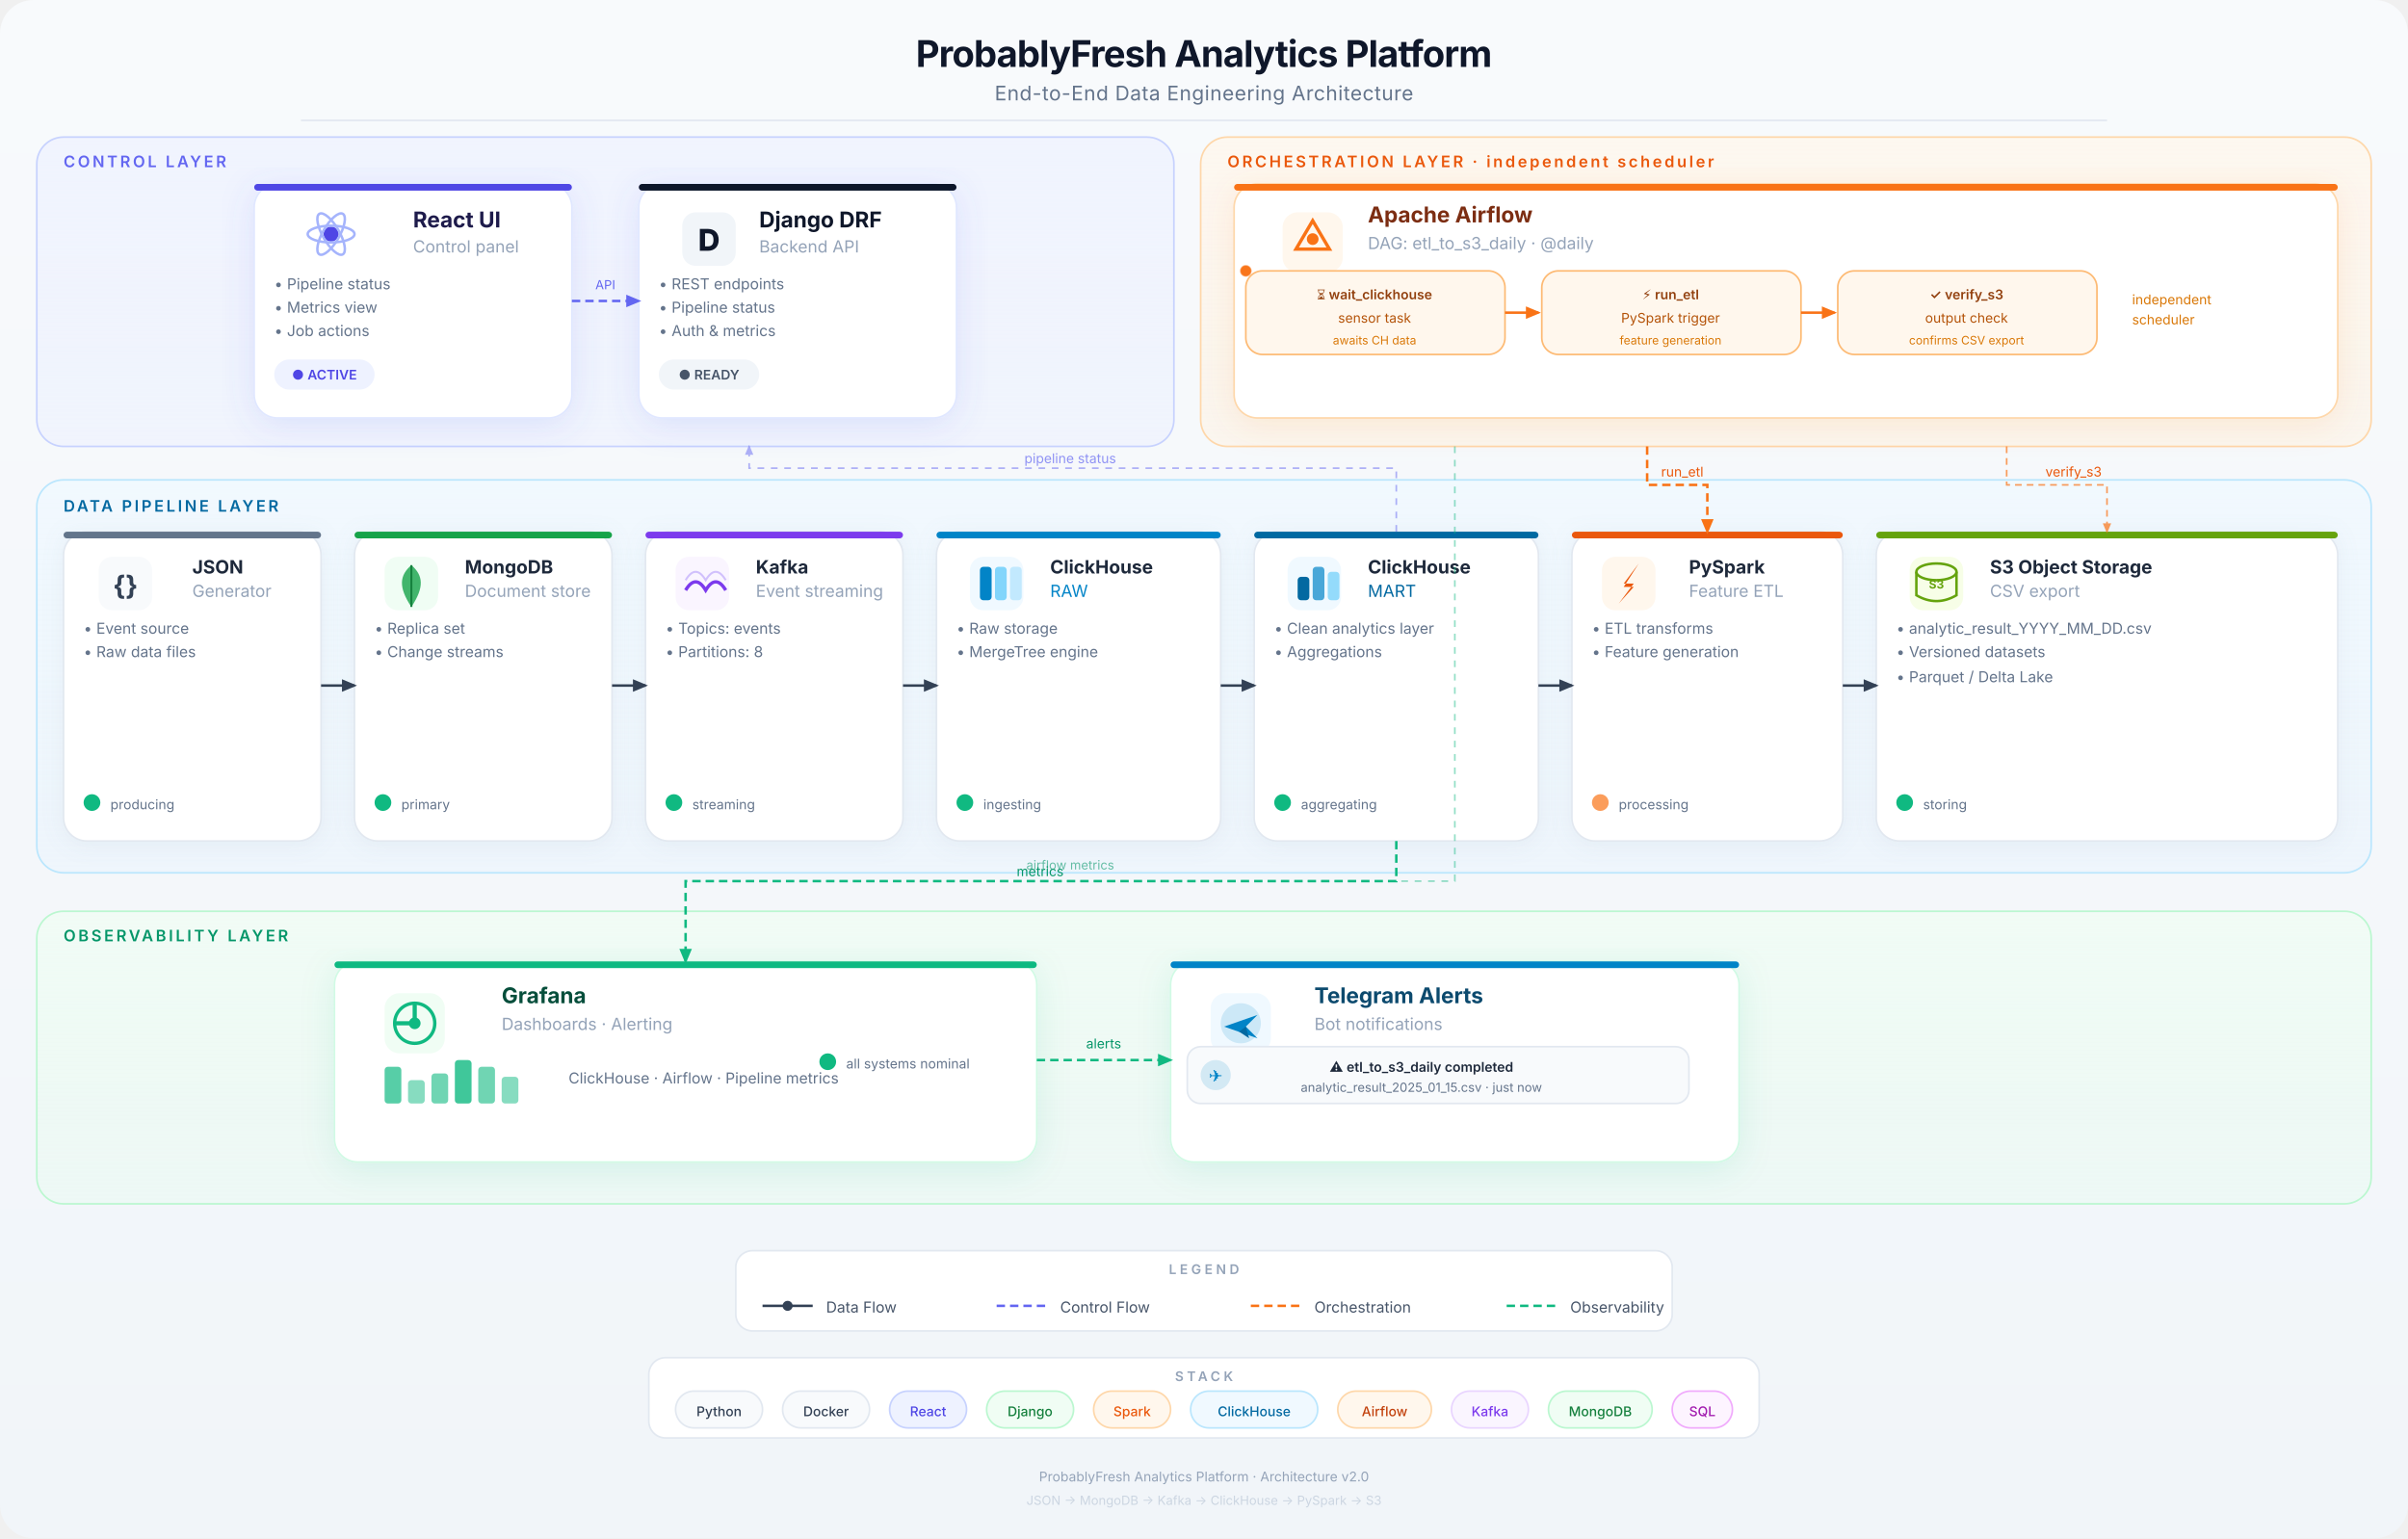
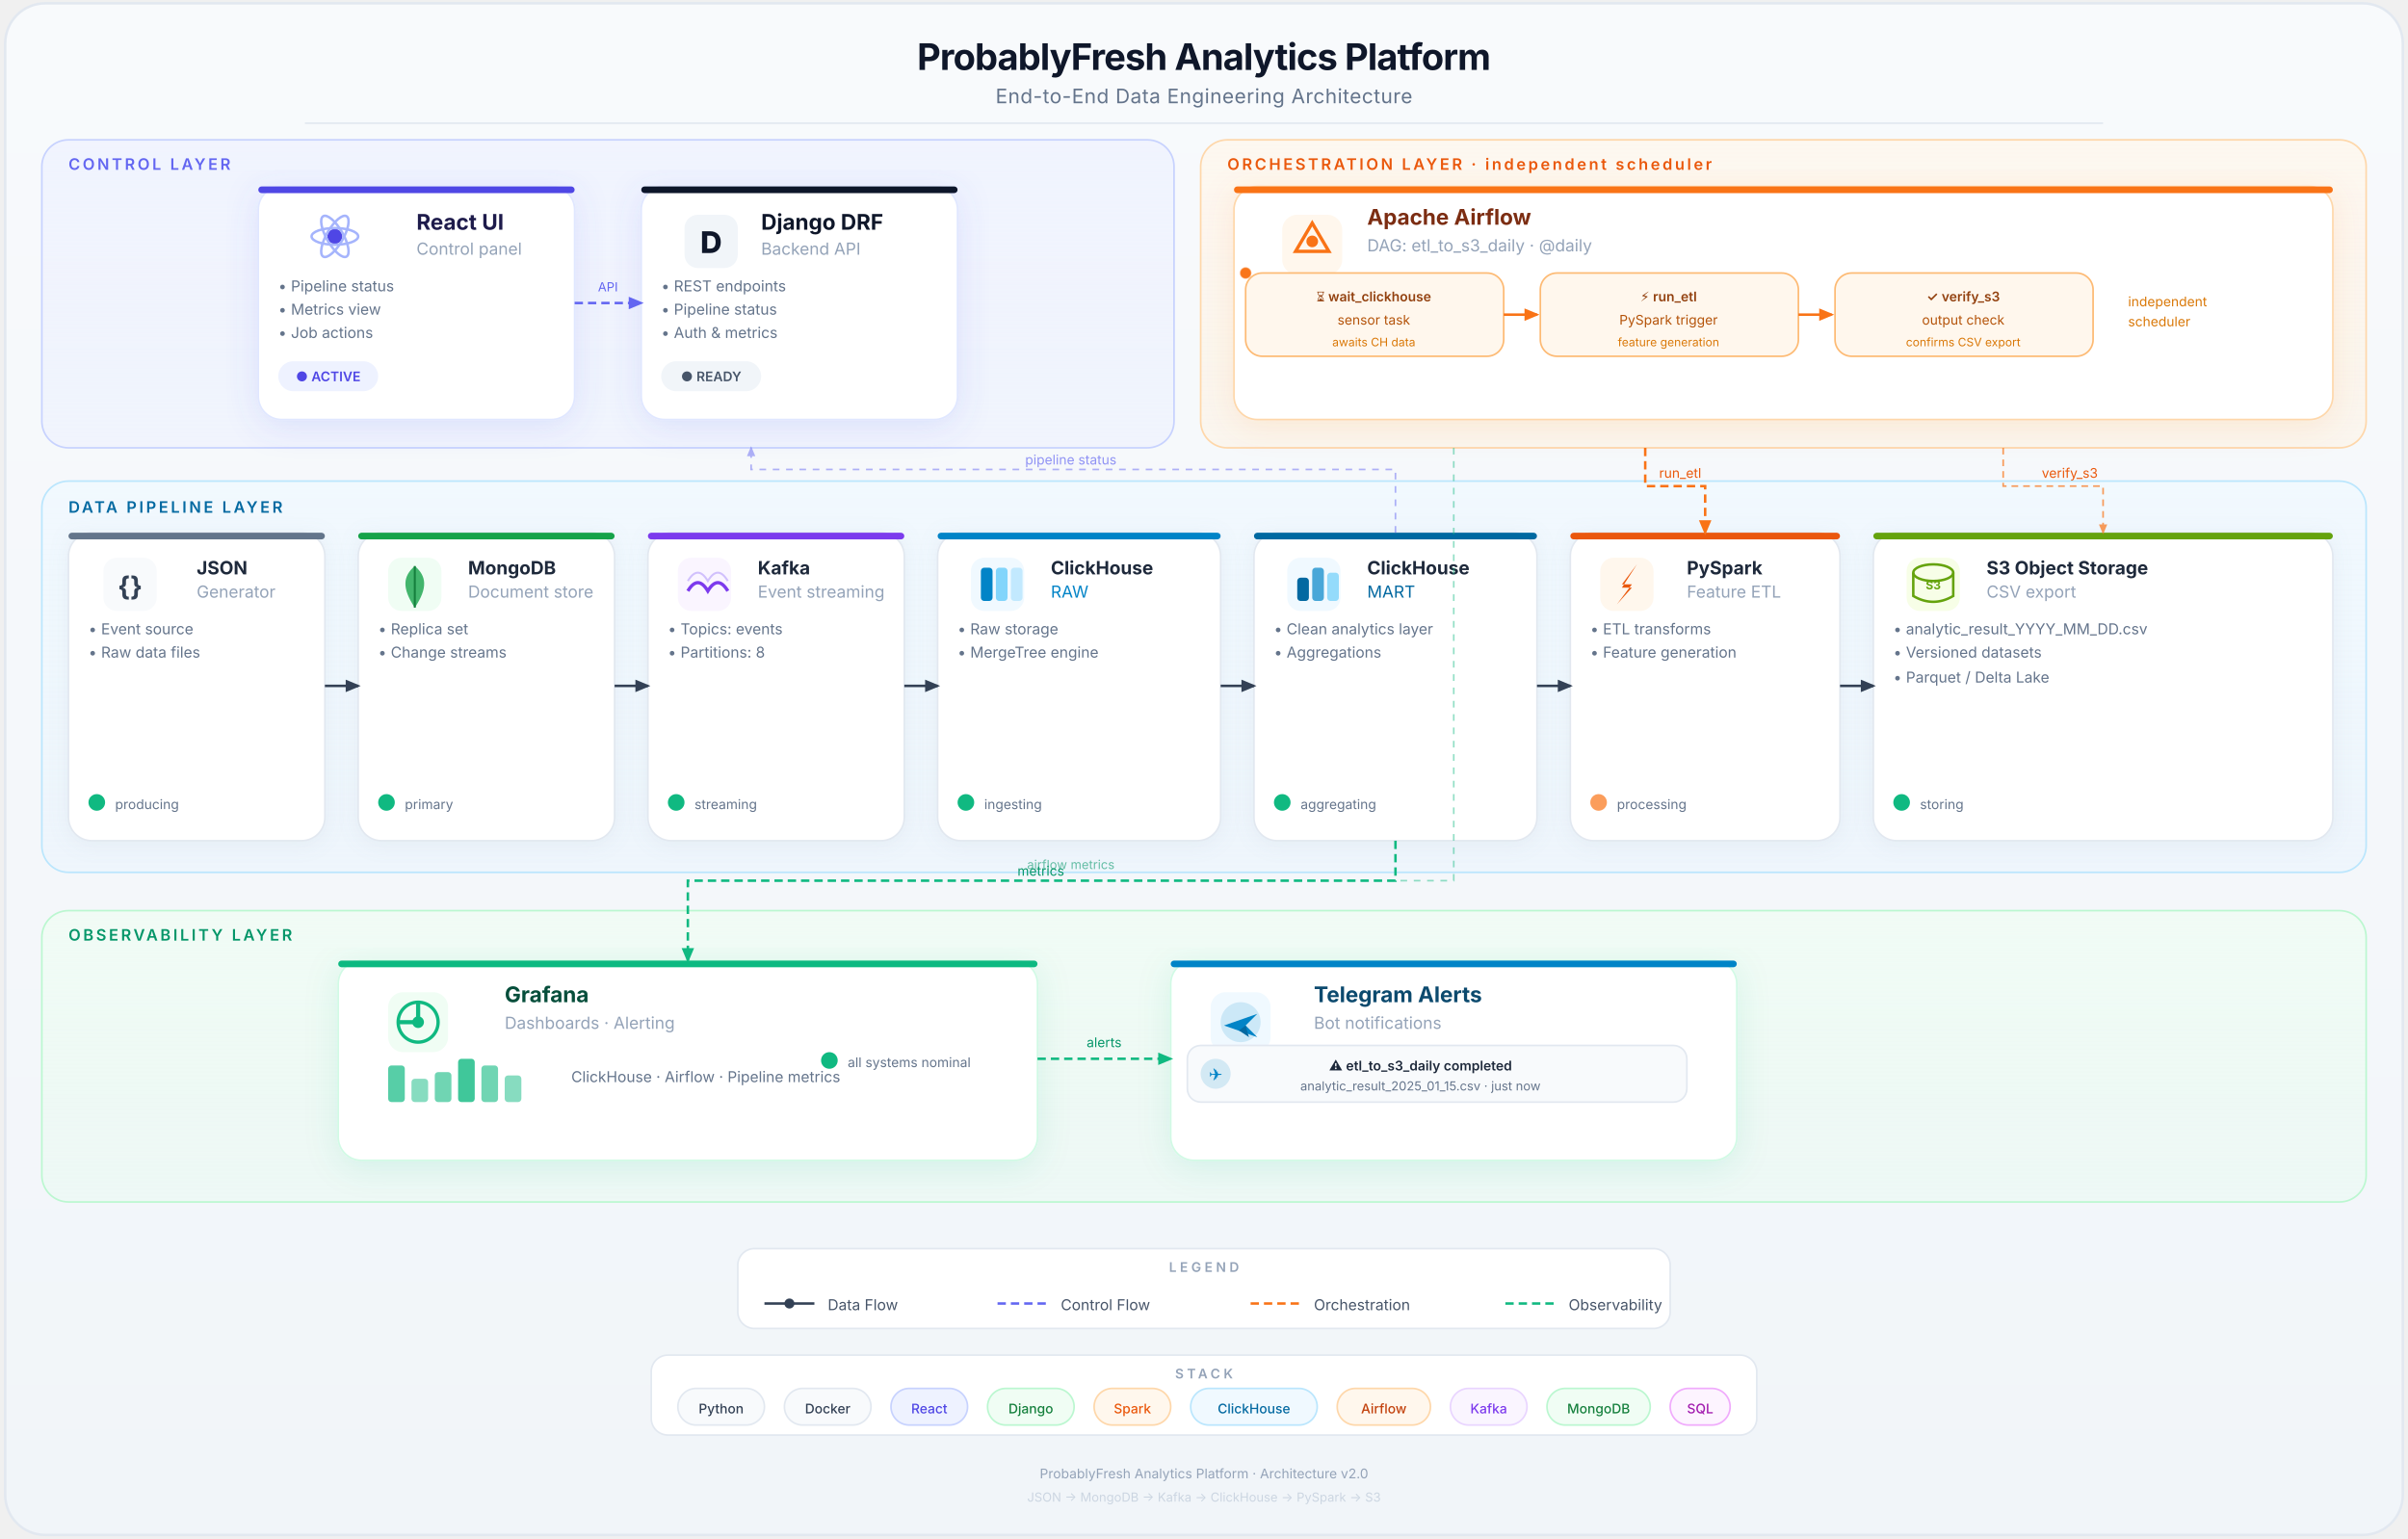
- <svg xmlns="http://www.w3.org/2000/svg" viewBox="0 0 1440 920" width="1440" height="920" style="font-family:'Inter',system-ui,-apple-system,'Segoe UI',sans-serif;background:#f8fafc;">
+ <svg xmlns="http://www.w3.org/2000/svg" viewBox="-2 -2 1444 924" width="1440" height="920" style="font-family:'Inter',system-ui,-apple-system,'Segoe UI',sans-serif;">
  <defs>
    <linearGradient id="pageBg" x1="0%" y1="0%" x2="0%" y2="100%">
      <stop offset="0%" stop-color="#f8fafc" />
      <stop offset="100%" stop-color="#f1f5f9" />
    </linearGradient>
    <linearGradient id="zoneControl" x1="0%" y1="0%" x2="0%" y2="100%">
      <stop offset="0%" stop-color="#eef2ff" stop-opacity="0.7" />
      <stop offset="100%" stop-color="#e8edff" stop-opacity="0.4" />
    </linearGradient>
    <linearGradient id="zoneOrch" x1="0%" y1="0%" x2="0%" y2="100%">
      <stop offset="0%" stop-color="#fff7ed" stop-opacity="0.8" />
      <stop offset="100%" stop-color="#fef3e2" stop-opacity="0.5" />
    </linearGradient>
    <linearGradient id="zonePipeline" x1="0%" y1="0%" x2="0%" y2="100%">
      <stop offset="0%" stop-color="#f0f9ff" stop-opacity="0.8" />
      <stop offset="100%" stop-color="#e8f4fd" stop-opacity="0.5" />
    </linearGradient>
    <linearGradient id="zoneObs" x1="0%" y1="0%" x2="0%" y2="100%">
      <stop offset="0%" stop-color="#f0fdf4" stop-opacity="0.8" />
      <stop offset="100%" stop-color="#e8faf0" stop-opacity="0.5" />
    </linearGradient>
    <filter id="cardShadow" x="-10%" y="-10%" width="120%" height="140%">
      <feDropShadow dx="0" dy="2" stdDeviation="6" flood-color="#94a3b8" flood-opacity="0.12" />
    </filter>
    <filter id="cardShadowActive" x="-10%" y="-10%" width="120%" height="140%">
      <feDropShadow dx="0" dy="4" stdDeviation="10" flood-color="#6366f1" flood-opacity="0.15" />
    </filter>
    <filter id="cardShadowOrange" x="-10%" y="-10%" width="120%" height="140%">
      <feDropShadow dx="0" dy="4" stdDeviation="10" flood-color="#f97316" flood-opacity="0.12" />
    </filter>
    <filter id="cardShadowGreen" x="-10%" y="-10%" width="120%" height="140%">
      <feDropShadow dx="0" dy="4" stdDeviation="10" flood-color="#10b981" flood-opacity="0.12" />
    </filter>
    <marker id="arrowNavy" markerWidth="7" markerHeight="7" refX="5" refY="3" orient="auto">
      <path d="M0,0.5 L0,5.5 L6,3 z" fill="#334155" />
    </marker>
    <marker id="arrowBlue" markerWidth="7" markerHeight="7" refX="5" refY="3" orient="auto">
      <path d="M0,0.5 L0,5.5 L6,3 z" fill="#64748b" />
    </marker>
    <marker id="arrowOrange" markerWidth="7" markerHeight="7" refX="5" refY="3" orient="auto">
      <path d="M0,0.5 L0,5.5 L6,3 z" fill="#f97316" />
    </marker>
    <marker id="arrowGreen" markerWidth="7" markerHeight="7" refX="5" refY="3" orient="auto">
      <path d="M0,0.5 L0,5.5 L6,3 z" fill="#10b981" />
    </marker>
    <marker id="arrowPurple" markerWidth="7" markerHeight="7" refX="5" refY="3" orient="auto">
      <path d="M0,0.5 L0,5.5 L6,3 z" fill="#6366f1" />
    </marker>
    <clipPath id="outerClip">
-       <rect width="1440" height="920" rx="20" ry="20" />
+       <rect width="1440" height="920" rx="24" ry="24" />
    </clipPath>
  </defs>
-   <rect width="1440" height="920" rx="20" ry="20" fill="url(#pageBg)" clip-path="url(#outerClip)" />
+   <rect x="0" y="0" width="1440" height="920" rx="24" ry="24" fill="url(#pageBg)" stroke="#e2e8f0" stroke-width="1.5" />
  <g clip-path="url(#outerClip)">
    <text x="720" y="40" text-anchor="middle" font-size="22" font-weight="700" fill="#0f172a" letter-spacing="-0.5">ProbablyFresh Analytics Platform</text>
    <text x="720" y="60" text-anchor="middle" font-size="12" font-weight="400" fill="#64748b" letter-spacing="0.3">End-to-End Data Engineering Architecture</text>
    <line x1="180" y1="72" x2="1260" y2="72" stroke="#e2e8f0" stroke-width="1" />
    <rect x="22" y="82" width="680" height="185" rx="16" fill="url(#zoneControl)" stroke="#c7d2fe" stroke-width="1" />
    <text x="38" y="100" font-size="9.5" font-weight="600" fill="#6366f1" letter-spacing="1.5">CONTROL LAYER</text>
    <g filter="url(#cardShadowActive)">
      <rect x="152" y="110" width="190" height="140" rx="14" fill="white" stroke="#e0e7ff" stroke-width="1" />
      <rect x="152" y="110" width="190" height="4" rx="2" fill="#4f46e5" />
    </g>
    <g transform="translate(198,140)">
      <circle cx="0" cy="0" r="4.5" fill="#4f46e5" />
      <ellipse cx="0" cy="0" rx="14" ry="5" fill="none" stroke="#a5b4fc" stroke-width="1.5" />
      <ellipse cx="0" cy="0" rx="14" ry="5" fill="none" stroke="#a5b4fc" stroke-width="1.5" transform="rotate(60)" />
      <ellipse cx="0" cy="0" rx="14" ry="5" fill="none" stroke="#a5b4fc" stroke-width="1.5" transform="rotate(120)" />
      <animateTransform attributeName="transform" type="rotate" from="0 198 140" to="360 198 140" dur="10s" repeatCount="indefinite" />
    </g>
    <text x="247" y="136" font-size="13" font-weight="700" fill="#1e1b4b">React UI</text>
    <text x="247" y="151" font-size="10" fill="#94a3b8">Control panel</text>
    <text x="164" y="173" font-size="9" fill="#64748b">• Pipeline status</text>
    <text x="164" y="187" font-size="9" fill="#64748b">• Metrics view</text>
    <text x="164" y="201" font-size="9" fill="#64748b">• Job actions</text>
    <rect x="164" y="215" width="60" height="18" rx="9" fill="#eef2ff" />
    <text x="194" y="227" text-anchor="middle" font-size="8" font-weight="600" fill="#4f46e5">● ACTIVE</text>
    <g filter="url(#cardShadowActive)">
      <rect x="382" y="110" width="190" height="140" rx="14" fill="white" stroke="#e0e7ff" stroke-width="1" />
      <rect x="382" y="110" width="190" height="4" rx="2" fill="#0f172a" />
    </g>
    <g transform="translate(424,143)">
      <rect x="-16" y="-16" width="32" height="32" rx="8" fill="#f1f5f9" />
      <text x="0" y="7" text-anchor="middle" font-size="18" font-weight="800" fill="#0f172a">D</text>
    </g>
    <text x="454" y="136" font-size="13" font-weight="700" fill="#0f172a">Django DRF</text>
    <text x="454" y="151" font-size="10" fill="#94a3b8">Backend API</text>
    <text x="394" y="173" font-size="9" fill="#64748b">• REST endpoints</text>
    <text x="394" y="187" font-size="9" fill="#64748b">• Pipeline status</text>
    <text x="394" y="201" font-size="9" fill="#64748b">• Auth &amp; metrics</text>
    <rect x="394" y="215" width="60" height="18" rx="9" fill="#f1f5f9" />
    <text x="424" y="227" text-anchor="middle" font-size="8" font-weight="600" fill="#475569">● READY</text>
    <rect x="718" y="82" width="700" height="185" rx="16" fill="url(#zoneOrch)" stroke="#fed7aa" stroke-width="1" />
    <text x="734" y="100" font-size="9.5" font-weight="600" fill="#ea580c" letter-spacing="1.5">ORCHESTRATION LAYER  ·  independent scheduler</text>
    <g filter="url(#cardShadowOrange)">
      <rect x="738" y="110" width="660" height="140" rx="14" fill="white" stroke="#fed7aa" stroke-width="1" />
      <rect x="738" y="110" width="660" height="4" rx="2" fill="#f97316" />
    </g>
    <g transform="translate(785,143)">
      <rect x="-18" y="-16" width="36" height="36" rx="9" fill="#fff7ed" />
      <polygon points="0,-11 10,6 -10,6" fill="none" stroke="#f97316" stroke-width="2" />
      <circle cx="0" cy="0" r="3.5" fill="#f97316">
        <animate attributeName="opacity" values="1;0.4;1" dur="2.5s" repeatCount="indefinite" />
      </circle>
    </g>
    <text x="818" y="133" font-size="13" font-weight="700" fill="#7c2d12">Apache Airflow</text>
    <text x="818" y="149" font-size="10" fill="#94a3b8">DAG: etl_to_s3_daily  ·  @daily</text>
    <g transform="translate(745,162)">
      <rect x="0" y="0" width="155" height="50" rx="10" fill="#fff7ed" stroke="#fdba74" stroke-width="1" />
      <text x="77" y="17" text-anchor="middle" font-size="8" font-weight="600" fill="#92400e">⏳  wait_clickhouse</text>
      <text x="77" y="31" text-anchor="middle" font-size="8" fill="#b45309">sensor task</text>
      <text x="77" y="44" text-anchor="middle" font-size="7" fill="#d97706">awaits CH data</text>
      <line x1="155" y1="25" x2="175" y2="25" stroke="#f97316" stroke-width="1.5" marker-end="url(#arrowOrange)" />
      <circle r="3" fill="#f97316" opacity="0.8">
        <animateMotion dur="2.5s" repeatCount="indefinite" path="M 155,25 L 175,25" />
        <animate attributeName="opacity" values="0;1;0" dur="2.5s" repeatCount="indefinite" />
      </circle>
      <rect x="177" y="0" width="155" height="50" rx="10" fill="#fff7ed" stroke="#fdba74" stroke-width="1" />
      <text x="254" y="17" text-anchor="middle" font-size="8" font-weight="600" fill="#92400e">⚡  run_etl</text>
      <text x="254" y="31" text-anchor="middle" font-size="8" fill="#b45309">PySpark trigger</text>
      <text x="254" y="44" text-anchor="middle" font-size="7" fill="#d97706">feature generation</text>
      <line x1="332" y1="25" x2="352" y2="25" stroke="#f97316" stroke-width="1.5" marker-end="url(#arrowOrange)" />
      <circle r="3" fill="#f97316" opacity="0.8">
        <animateMotion dur="2.5s" begin="0.8s" repeatCount="indefinite" path="M 332,25 L 352,25" />
        <animate attributeName="opacity" values="0;1;0" dur="2.5s" begin="0.8s" repeatCount="indefinite" />
      </circle>
      <rect x="354" y="0" width="155" height="50" rx="10" fill="#fff7ed" stroke="#fdba74" stroke-width="1" />
      <text x="431" y="17" text-anchor="middle" font-size="8" font-weight="600" fill="#92400e">✓  verify_s3</text>
      <text x="431" y="31" text-anchor="middle" font-size="8" fill="#b45309">output check</text>
      <text x="431" y="44" text-anchor="middle" font-size="7" fill="#d97706">confirms CSV export</text>
      <circle r="3.5" fill="#f97316" opacity="0.6">
        <animateMotion dur="4s" repeatCount="indefinite" path="M 0,25 L 510,25" />
        <animate attributeName="opacity" values="0;0.8;0" dur="4s" repeatCount="indefinite" />
      </circle>
      <text x="530" y="20" font-size="8" fill="#d97706">independent</text>
      <text x="530" y="32" font-size="8" fill="#d97706">scheduler</text>
    </g>
    <line x1="342" y1="180" x2="382" y2="180" stroke="#6366f1" stroke-width="1.5" stroke-dasharray="5,3" marker-end="url(#arrowPurple)" />
    <text x="362" y="173" text-anchor="middle" font-size="7.5" fill="#6366f1">API</text>
    <circle r="2.5" fill="#6366f1">
      <animateMotion dur="2s" repeatCount="indefinite" path="M 342,180 L 381,180" />
      <animate attributeName="opacity" values="0;1;0" dur="2s" repeatCount="indefinite" />
    </circle>
    <rect x="22" y="287" width="1396" height="235" rx="16" fill="url(#zonePipeline)" stroke="#bae6fd" stroke-width="1" />
    <text x="38" y="306" font-size="9.5" font-weight="600" fill="#0369a1" letter-spacing="1.5">DATA PIPELINE LAYER</text>
    <g filter="url(#cardShadow)">
      <rect x="38" y="318" width="154" height="185" rx="14" fill="white" stroke="#e2e8f0" stroke-width="1" />
      <rect x="38" y="318" width="154" height="4" rx="2" fill="#64748b" />
    </g>
    <g transform="translate(75,349)">
      <rect x="-16" y="-16" width="32" height="32" rx="8" fill="#f8fafc" />
      <text x="0" y="7" text-anchor="middle" font-size="16" font-weight="700" fill="#334155">{}</text>
    </g>
    <text x="115" y="343" font-size="11" font-weight="700" fill="#1e293b">JSON</text>
    <text x="115" y="357" font-size="10" fill="#94a3b8">Generator</text>
    <text x="50" y="379" font-size="9" fill="#64748b">• Event source</text>
    <text x="50" y="393" font-size="9" fill="#64748b">• Raw data files</text>
    <rect x="50" y="475" width="10" height="10" rx="5" fill="#10b981" />
    <text x="66" y="484" font-size="8" fill="#64748b">producing</text>
    <g filter="url(#cardShadow)">
      <rect x="212" y="318" width="154" height="185" rx="14" fill="white" stroke="#e2e8f0" stroke-width="1" />
      <rect x="212" y="318" width="154" height="4" rx="2" fill="#16a34a" />
    </g>
    <g transform="translate(246,349)">
      <rect x="-16" y="-16" width="32" height="32" rx="8" fill="#f0fdf4" />
      <path d="M0,-11 C7,-5 8,2 0,14 C-8,2 -7,-5 0,-11 Z" fill="#16a34a" opacity="0.8" />
      <line x1="0" y1="-11" x2="0" y2="14" stroke="#15803d" stroke-width="1.2" />
    </g>
    <text x="278" y="343" font-size="11" font-weight="700" fill="#1e293b">MongoDB</text>
    <text x="278" y="357" font-size="10" fill="#94a3b8">Document store</text>
    <text x="224" y="379" font-size="9" fill="#64748b">• Replica set</text>
    <text x="224" y="393" font-size="9" fill="#64748b">• Change streams</text>
    <rect x="224" y="475" width="10" height="10" rx="5" fill="#10b981" />
    <text x="240" y="484" font-size="8" fill="#64748b">primary</text>
    <g filter="url(#cardShadow)">
      <rect x="386" y="318" width="154" height="185" rx="14" fill="white" stroke="#e2e8f0" stroke-width="1" />
      <rect x="386" y="318" width="154" height="4" rx="2" fill="#7c3aed" />
    </g>
    <g transform="translate(420,349)">
      <rect x="-16" y="-16" width="32" height="32" rx="8" fill="#faf5ff" />
      <path d="M-10,4 Q-4,-6 2,4 Q8,-6 14,4" fill="none" stroke="#7c3aed" stroke-width="2" />
      <path d="M-10,-2 Q-4,-12 2,-2 Q8,-12 14,-2" fill="none" stroke="#a78bfa" stroke-width="1.2" opacity="0.5" />
    </g>
    <text x="452" y="343" font-size="11" font-weight="700" fill="#1e293b">Kafka</text>
    <text x="452" y="357" font-size="10" fill="#94a3b8">Event streaming</text>
    <text x="398" y="379" font-size="9" fill="#64748b">• Topics: events</text>
    <text x="398" y="393" font-size="9" fill="#64748b">• Partitions: 8</text>
    <rect x="398" y="475" width="10" height="10" rx="5" fill="#10b981" />
    <text x="414" y="484" font-size="8" fill="#64748b">streaming</text>
    <g filter="url(#cardShadow)">
      <rect x="560" y="318" width="170" height="185" rx="14" fill="white" stroke="#e2e8f0" stroke-width="1" />
      <rect x="560" y="318" width="170" height="4" rx="2" fill="#0284c7" />
    </g>
    <g transform="translate(596,349)">
      <rect x="-16" y="-16" width="32" height="32" rx="8" fill="#f0f9ff" />
      <rect x="-10" y="-10" width="7" height="20" rx="2" fill="#0284c7" />
      <rect x="-1" y="-10" width="7" height="20" rx="2" fill="#38bdf8" opacity="0.6" />
      <rect x="8" y="-10" width="7" height="20" rx="2" fill="#7dd3fc" opacity="0.4" />
    </g>
    <text x="628" y="343" font-size="11" font-weight="700" fill="#1e293b">ClickHouse</text>
    <text x="628" y="357" font-size="10" fill="#0284c7">RAW</text>
    <text x="572" y="379" font-size="9" fill="#64748b">• Raw storage</text>
    <text x="572" y="393" font-size="9" fill="#64748b">• MergeTree engine</text>
    <rect x="572" y="475" width="10" height="10" rx="5" fill="#10b981" />
    <text x="588" y="484" font-size="8" fill="#64748b">ingesting</text>
    <g filter="url(#cardShadow)">
      <rect x="750" y="318" width="170" height="185" rx="14" fill="white" stroke="#e2e8f0" stroke-width="1" />
      <rect x="750" y="318" width="170" height="4" rx="2" fill="#0369a1" />
    </g>
    <g transform="translate(786,349)">
      <rect x="-16" y="-16" width="32" height="32" rx="8" fill="#f0f9ff" />
      <rect x="-10" y="-4" width="7" height="14" rx="2" fill="#0369a1" />
      <rect x="-1" y="-10" width="7" height="20" rx="2" fill="#0284c7" opacity="0.7" />
      <rect x="8" y="-7" width="7" height="17" rx="2" fill="#38bdf8" opacity="0.5" />
    </g>
    <text x="818" y="343" font-size="11" font-weight="700" fill="#1e293b">ClickHouse</text>
    <text x="818" y="357" font-size="10" fill="#0369a1">MART</text>
    <text x="762" y="379" font-size="9" fill="#64748b">• Clean analytics layer</text>
    <text x="762" y="393" font-size="9" fill="#64748b">• Aggregations</text>
    <rect x="762" y="475" width="10" height="10" rx="5" fill="#10b981" />
    <text x="778" y="484" font-size="8" fill="#64748b">aggregating</text>
    <g filter="url(#cardShadow)">
      <rect x="940" y="318" width="162" height="185" rx="14" fill="white" stroke="#e2e8f0" stroke-width="1" />
      <rect x="940" y="318" width="162" height="4" rx="2" fill="#ea580c" />
    </g>
    <g transform="translate(974,349)">
      <rect x="-16" y="-16" width="32" height="32" rx="8" fill="#fff7ed" />
      <path d="M6,-12 L-3,0 L3,0 L-6,12 L3,2 L-3,2 Z" fill="#ea580c" />
    </g>
    <text x="1010" y="343" font-size="11" font-weight="700" fill="#1e293b">PySpark</text>
    <text x="1010" y="357" font-size="10" fill="#94a3b8">Feature ETL</text>
    <text x="952" y="379" font-size="9" fill="#64748b">• ETL transforms</text>
    <text x="952" y="393" font-size="9" fill="#64748b">• Feature generation</text>
    <rect x="952" y="475" width="10" height="10" rx="5" fill="#f97316" opacity="0.7" />
    <text x="968" y="484" font-size="8" fill="#64748b">processing</text>
    <g filter="url(#cardShadow)">
      <rect x="1122" y="318" width="276" height="185" rx="14" fill="white" stroke="#e2e8f0" stroke-width="1" />
      <rect x="1122" y="318" width="276" height="4" rx="2" fill="#65a30d" />
    </g>
    <g transform="translate(1158,349)">
      <rect x="-16" y="-16" width="32" height="32" rx="8" fill="#f7fee7" />
      <ellipse cx="0" cy="-7" rx="12" ry="5" fill="none" stroke="#65a30d" stroke-width="1.5" />
      <path d="M-12,-7 L-12,7 Q0,14 12,7 L12,-7" fill="none" stroke="#65a30d" stroke-width="1.5" />
      <text x="0" y="3" text-anchor="middle" font-size="7" font-weight="700" fill="#65a30d">S3</text>
    </g>
    <text x="1190" y="343" font-size="11" font-weight="700" fill="#1e293b">S3 Object Storage</text>
    <text x="1190" y="357" font-size="10" fill="#94a3b8">CSV export</text>
    <text x="1134" y="379" font-size="9" fill="#64748b">• analytic_result_YYYY_MM_DD.csv</text>
    <text x="1134" y="393" font-size="9" fill="#64748b">• Versioned datasets</text>
    <text x="1134" y="408" font-size="9" fill="#64748b">• Parquet / Delta Lake</text>
    <rect x="1134" y="475" width="10" height="10" rx="5" fill="#10b981" />
    <text x="1150" y="484" font-size="8" fill="#64748b">storing</text>
    <line x1="192" y1="410" x2="212" y2="410" stroke="#334155" stroke-width="1.5" marker-end="url(#arrowNavy)" />
    <circle r="2.5" fill="#475569">
      <animateMotion dur="1.4s" repeatCount="indefinite" path="M 192,410 L 211,410" />
      <animate attributeName="opacity" values="0;1;0" dur="1.4s" repeatCount="indefinite" />
    </circle>
    <line x1="366" y1="410" x2="386" y2="410" stroke="#334155" stroke-width="1.5" marker-end="url(#arrowNavy)" />
    <circle r="2.5" fill="#475569">
      <animateMotion dur="1.4s" begin="0.2s" repeatCount="indefinite" path="M 366,410 L 385,410" />
      <animate attributeName="opacity" values="0;1;0" dur="1.4s" begin="0.2s" repeatCount="indefinite" />
    </circle>
    <line x1="540" y1="410" x2="560" y2="410" stroke="#334155" stroke-width="1.5" marker-end="url(#arrowNavy)" />
    <circle r="2.5" fill="#475569">
      <animateMotion dur="1.4s" begin="0.4s" repeatCount="indefinite" path="M 540,410 L 559,410" />
      <animate attributeName="opacity" values="0;1;0" dur="1.4s" begin="0.4s" repeatCount="indefinite" />
    </circle>
    <line x1="730" y1="410" x2="750" y2="410" stroke="#334155" stroke-width="1.5" marker-end="url(#arrowNavy)" />
    <circle r="2.5" fill="#475569">
      <animateMotion dur="1.4s" begin="0.6s" repeatCount="indefinite" path="M 730,410 L 749,410" />
      <animate attributeName="opacity" values="0;1;0" dur="1.4s" begin="0.6s" repeatCount="indefinite" />
    </circle>
    <line x1="920" y1="410" x2="940" y2="410" stroke="#334155" stroke-width="1.5" marker-end="url(#arrowNavy)" />
    <circle r="2.5" fill="#475569">
      <animateMotion dur="1.4s" begin="0.8s" repeatCount="indefinite" path="M 920,410 L 939,410" />
      <animate attributeName="opacity" values="0;1;0" dur="1.4s" begin="0.8s" repeatCount="indefinite" />
    </circle>
    <line x1="1102" y1="410" x2="1122" y2="410" stroke="#334155" stroke-width="1.5" marker-end="url(#arrowNavy)" />
    <circle r="2.5" fill="#475569">
      <animateMotion dur="1.4s" begin="1.0s" repeatCount="indefinite" path="M 1102,410 L 1121,410" />
      <animate attributeName="opacity" values="0;1;0" dur="1.4s" begin="1.0s" repeatCount="indefinite" />
    </circle>
    <circle r="2" fill="#65a30d">
      <animateMotion dur="1.4s" begin="1.4s" repeatCount="indefinite" path="M 1102,410 L 1121,410" />
      <animate attributeName="opacity" values="0;1;0" dur="1.4s" begin="1.4s" repeatCount="indefinite" />
    </circle>
    <path d="M 985,267 L 985,290 L 1021,290 L 1021,318" stroke="#f97316" stroke-width="1.5" stroke-dasharray="5,3" fill="none" marker-end="url(#arrowOrange)" />
    <text x="1006" y="285" text-anchor="middle" font-size="8" fill="#ea580c">run_etl</text>
    <circle r="2.5" fill="#f97316">
      <animateMotion dur="2s" repeatCount="indefinite" path="M 985,267 L 985,290 L 1021,290 L 1021,318" />
      <animate attributeName="opacity" values="0;1;0" dur="2s" repeatCount="indefinite" />
    </circle>
    <path d="M 1200,267 L 1200,290 L 1260,290 L 1260,318" stroke="#f97316" stroke-width="1" stroke-dasharray="4,3" fill="none" marker-end="url(#arrowOrange)" opacity="0.7" />
    <text x="1240" y="285" text-anchor="middle" font-size="8" fill="#ea580c">verify_s3</text>
    <circle r="2" fill="#f97316">
      <animateMotion dur="2.5s" begin="1s" repeatCount="indefinite" path="M 1200,267 L 1200,290 L 1260,290 L 1260,318" />
      <animate attributeName="opacity" values="0;1;0" dur="2.5s" begin="1s" repeatCount="indefinite" />
    </circle>
    <path d="M 835,318 L 835,280 L 448,280 L 448,267" stroke="#6366f1" stroke-width="1" stroke-dasharray="4,4" fill="none" marker-end="url(#arrowPurple)" opacity="0.5" />
    <text x="640" y="277" text-anchor="middle" font-size="8" fill="#6366f1" opacity="0.7">pipeline status</text>
    <rect x="22" y="545" width="1396" height="175" rx="16" fill="url(#zoneObs)" stroke="#bbf7d0" stroke-width="1" />
    <text x="38" y="563" font-size="9.5" font-weight="600" fill="#059669" letter-spacing="1.5">OBSERVABILITY LAYER</text>
    <g filter="url(#cardShadowGreen)">
      <rect x="200" y="575" width="420" height="120" rx="14" fill="white" stroke="#d1fae5" stroke-width="1" />
      <rect x="200" y="575" width="420" height="4" rx="2" fill="#10b981" />
    </g>
    <g transform="translate(248,612)">
      <rect x="-18" y="-18" width="36" height="36" rx="9" fill="#f0fdf4" />
      <circle cx="0" cy="0" r="12" fill="none" stroke="#10b981" stroke-width="2" />
      <path d="M-12,0 L0,0 L0,-12" fill="none" stroke="#10b981" stroke-width="2.5" />
      <circle cx="0" cy="0" r="3.5" fill="#10b981" />
    </g>
    <text x="300" y="600" font-size="13" font-weight="700" fill="#064e3b">Grafana</text>
    <text x="300" y="616" font-size="10" fill="#94a3b8">Dashboards · Alerting</text>
    <g transform="translate(230,628)">
      <rect x="0" y="10" width="10" height="22" rx="2" fill="#10b981" opacity="0.7" />
      <rect x="14" y="18" width="10" height="14" rx="2" fill="#10b981" opacity="0.5" />
      <rect x="28" y="14" width="10" height="18" rx="2" fill="#10b981" opacity="0.6" />
      <rect x="42" y="6" width="10" height="26" rx="2" fill="#10b981" opacity="0.8" />
      <rect x="56" y="10" width="10" height="22" rx="2" fill="#10b981" opacity="0.6" />
      <rect x="70" y="16" width="10" height="16" rx="2" fill="#10b981" opacity="0.5" />
    </g>
    <text x="340" y="648" font-size="9" fill="#64748b">ClickHouse · Airflow · Pipeline metrics</text>
    <rect x="490" y="630" width="10" height="10" rx="5" fill="#10b981" />
    <text x="506" y="639" font-size="8" fill="#64748b">all systems nominal</text>
    <g filter="url(#cardShadowGreen)">
      <rect x="700" y="575" width="340" height="120" rx="14" fill="white" stroke="#d1fae5" stroke-width="1" />
      <rect x="700" y="575" width="340" height="4" rx="2" fill="#0284c7" />
    </g>
    <g transform="translate(742,612)">
      <rect x="-18" y="-18" width="36" height="36" rx="9" fill="#f0f9ff" />
      <circle cx="0" cy="0" r="12" fill="#0284c7" opacity="0.15" />
      <path d="M-10,2 L10,-5 L3,2 L10,9 Z" fill="#0284c7" />
      <path d="M3,2 L5,9 L-1,5 Z" fill="#0369a1" />
    </g>
    <text x="786" y="600" font-size="13" font-weight="700" fill="#0c4a6e">Telegram Alerts</text>
    <text x="786" y="616" font-size="10" fill="#94a3b8">Bot notifications</text>
    <g transform="translate(710,626)">
      <rect x="0" y="0" width="300" height="34" rx="8" fill="#f8fafc" stroke="#e2e8f0" stroke-width="1" />
      <rect x="8" y="8" width="18" height="18" rx="9" fill="#0284c7" opacity="0.15" />
      <text x="17" y="21" text-anchor="middle" font-size="10" fill="#0284c7">✈</text>
      <text x="140" y="15" text-anchor="middle" font-size="8" font-weight="600" fill="#1e293b">⚠ etl_to_s3_daily completed</text>
      <text x="140" y="27" text-anchor="middle" font-size="7.5" fill="#64748b">analytic_result_2025_01_15.csv  ·  just now</text>
    </g>
    <path d="M 835,503 L 835,527 L 410,527 L 410,575" stroke="#10b981" stroke-width="1.5" stroke-dasharray="5,3" fill="none" marker-end="url(#arrowGreen)" />
    <text x="622" y="524" text-anchor="middle" font-size="8" fill="#059669">metrics</text>
    <circle r="2.5" fill="#10b981">
      <animateMotion dur="3s" begin="0.5s" repeatCount="indefinite" path="M 835,503 L 835,527 L 410,527 L 410,575" />
      <animate attributeName="opacity" values="0;1;0" dur="3s" begin="0.5s" repeatCount="indefinite" />
    </circle>
    <path d="M 870,267 L 870,527 L 410,527" stroke="#10b981" stroke-width="1" stroke-dasharray="4,4" fill="none" opacity="0.45" />
    <text x="640" y="520" text-anchor="middle" font-size="7.5" fill="#059669" opacity="0.6">airflow metrics</text>
    <line x1="620" y1="634" x2="700" y2="634" stroke="#10b981" stroke-width="1.5" stroke-dasharray="5,3" marker-end="url(#arrowGreen)" />
    <text x="660" y="627" text-anchor="middle" font-size="8" fill="#059669">alerts</text>
    <circle r="2.5" fill="#10b981">
      <animateMotion dur="2s" repeatCount="indefinite" path="M 620,634 L 699,634" />
      <animate attributeName="opacity" values="0;1;0" dur="2s" repeatCount="indefinite" />
    </circle>
    <rect x="440" y="748" width="560" height="48" rx="10" fill="white" stroke="#e2e8f0" stroke-width="1" />
    <text x="720" y="762" text-anchor="middle" font-size="8" font-weight="600" fill="#94a3b8" letter-spacing="2">LEGEND</text>
    <line x1="456" y1="781" x2="486" y2="781" stroke="#334155" stroke-width="1.5" />
    <circle r="3" fill="#334155" cx="471" cy="781" />
    <text x="494" y="785" font-size="9" fill="#475569">Data Flow</text>
    <line x1="596" y1="781" x2="626" y2="781" stroke="#6366f1" stroke-width="1.5" stroke-dasharray="5,3" />
    <text x="634" y="785" font-size="9" fill="#475569">Control Flow</text>
    <line x1="748" y1="781" x2="778" y2="781" stroke="#f97316" stroke-width="1.5" stroke-dasharray="5,3" />
    <text x="786" y="785" font-size="9" fill="#475569">Orchestration</text>
    <line x1="901" y1="781" x2="931" y2="781" stroke="#10b981" stroke-width="1.5" stroke-dasharray="5,3" />
    <text x="939" y="785" font-size="9" fill="#475569">Observability</text>
    <rect x="388" y="812" width="664" height="48" rx="10" fill="white" stroke="#e2e8f0" stroke-width="1" />
    <text x="720" y="826" text-anchor="middle" font-size="8" font-weight="600" fill="#94a3b8" letter-spacing="2">STACK</text>
    <g transform="translate(404,832)">
      <rect x="0" y="0" width="52" height="22" rx="11" fill="#f8fafc" stroke="#e2e8f0" stroke-width="1" />
      <text x="26" y="15" text-anchor="middle" font-size="8" font-weight="500" fill="#334155">Python</text>
    </g>
    <g transform="translate(468,832)">
      <rect x="0" y="0" width="52" height="22" rx="11" fill="#f8fafc" stroke="#e2e8f0" stroke-width="1" />
      <text x="26" y="15" text-anchor="middle" font-size="8" font-weight="500" fill="#334155">Docker</text>
    </g>
    <g transform="translate(532,832)">
      <rect x="0" y="0" width="46" height="22" rx="11" fill="#eef2ff" stroke="#c7d2fe" stroke-width="1" />
      <text x="23" y="15" text-anchor="middle" font-size="8" font-weight="500" fill="#4f46e5">React</text>
    </g>
    <g transform="translate(590,832)">
      <rect x="0" y="0" width="52" height="22" rx="11" fill="#f0fdf4" stroke="#bbf7d0" stroke-width="1" />
      <text x="26" y="15" text-anchor="middle" font-size="8" font-weight="500" fill="#15803d">Django</text>
    </g>
    <g transform="translate(654,832)">
      <rect x="0" y="0" width="46" height="22" rx="11" fill="#fff7ed" stroke="#fed7aa" stroke-width="1" />
      <text x="23" y="15" text-anchor="middle" font-size="8" font-weight="500" fill="#ea580c">Spark</text>
    </g>
    <g transform="translate(712,832)">
      <rect x="0" y="0" width="76" height="22" rx="11" fill="#f0f9ff" stroke="#bae6fd" stroke-width="1" />
      <text x="38" y="15" text-anchor="middle" font-size="8" font-weight="500" fill="#0369a1">ClickHouse</text>
    </g>
    <g transform="translate(800,832)">
      <rect x="0" y="0" width="56" height="22" rx="11" fill="#fff7ed" stroke="#fed7aa" stroke-width="1" />
      <text x="28" y="15" text-anchor="middle" font-size="8" font-weight="500" fill="#c2410c">Airflow</text>
    </g>
    <g transform="translate(868,832)">
      <rect x="0" y="0" width="46" height="22" rx="11" fill="#faf5ff" stroke="#e9d5ff" stroke-width="1" />
      <text x="23" y="15" text-anchor="middle" font-size="8" font-weight="500" fill="#7c3aed">Kafka</text>
    </g>
    <g transform="translate(926,832)">
      <rect x="0" y="0" width="62" height="22" rx="11" fill="#f0fdf4" stroke="#bbf7d0" stroke-width="1" />
      <text x="31" y="15" text-anchor="middle" font-size="8" font-weight="500" fill="#15803d">MongoDB</text>
    </g>
    <g transform="translate(1000,832)">
      <rect x="0" y="0" width="36" height="22" rx="11" fill="#fdf4ff" stroke="#f0abfc" stroke-width="1" />
      <text x="18" y="15" text-anchor="middle" font-size="8" font-weight="500" fill="#a21caf">SQL</text>
    </g>
    <text x="720" y="886" text-anchor="middle" font-size="8" fill="#94a3b8">ProbablyFresh Analytics Platform · Architecture v2.0</text>
    <text x="720" y="900" text-anchor="middle" font-size="7.5" fill="#cbd5e1">JSON → MongoDB → Kafka → ClickHouse → PySpark → S3</text>
  </g>
</svg>
